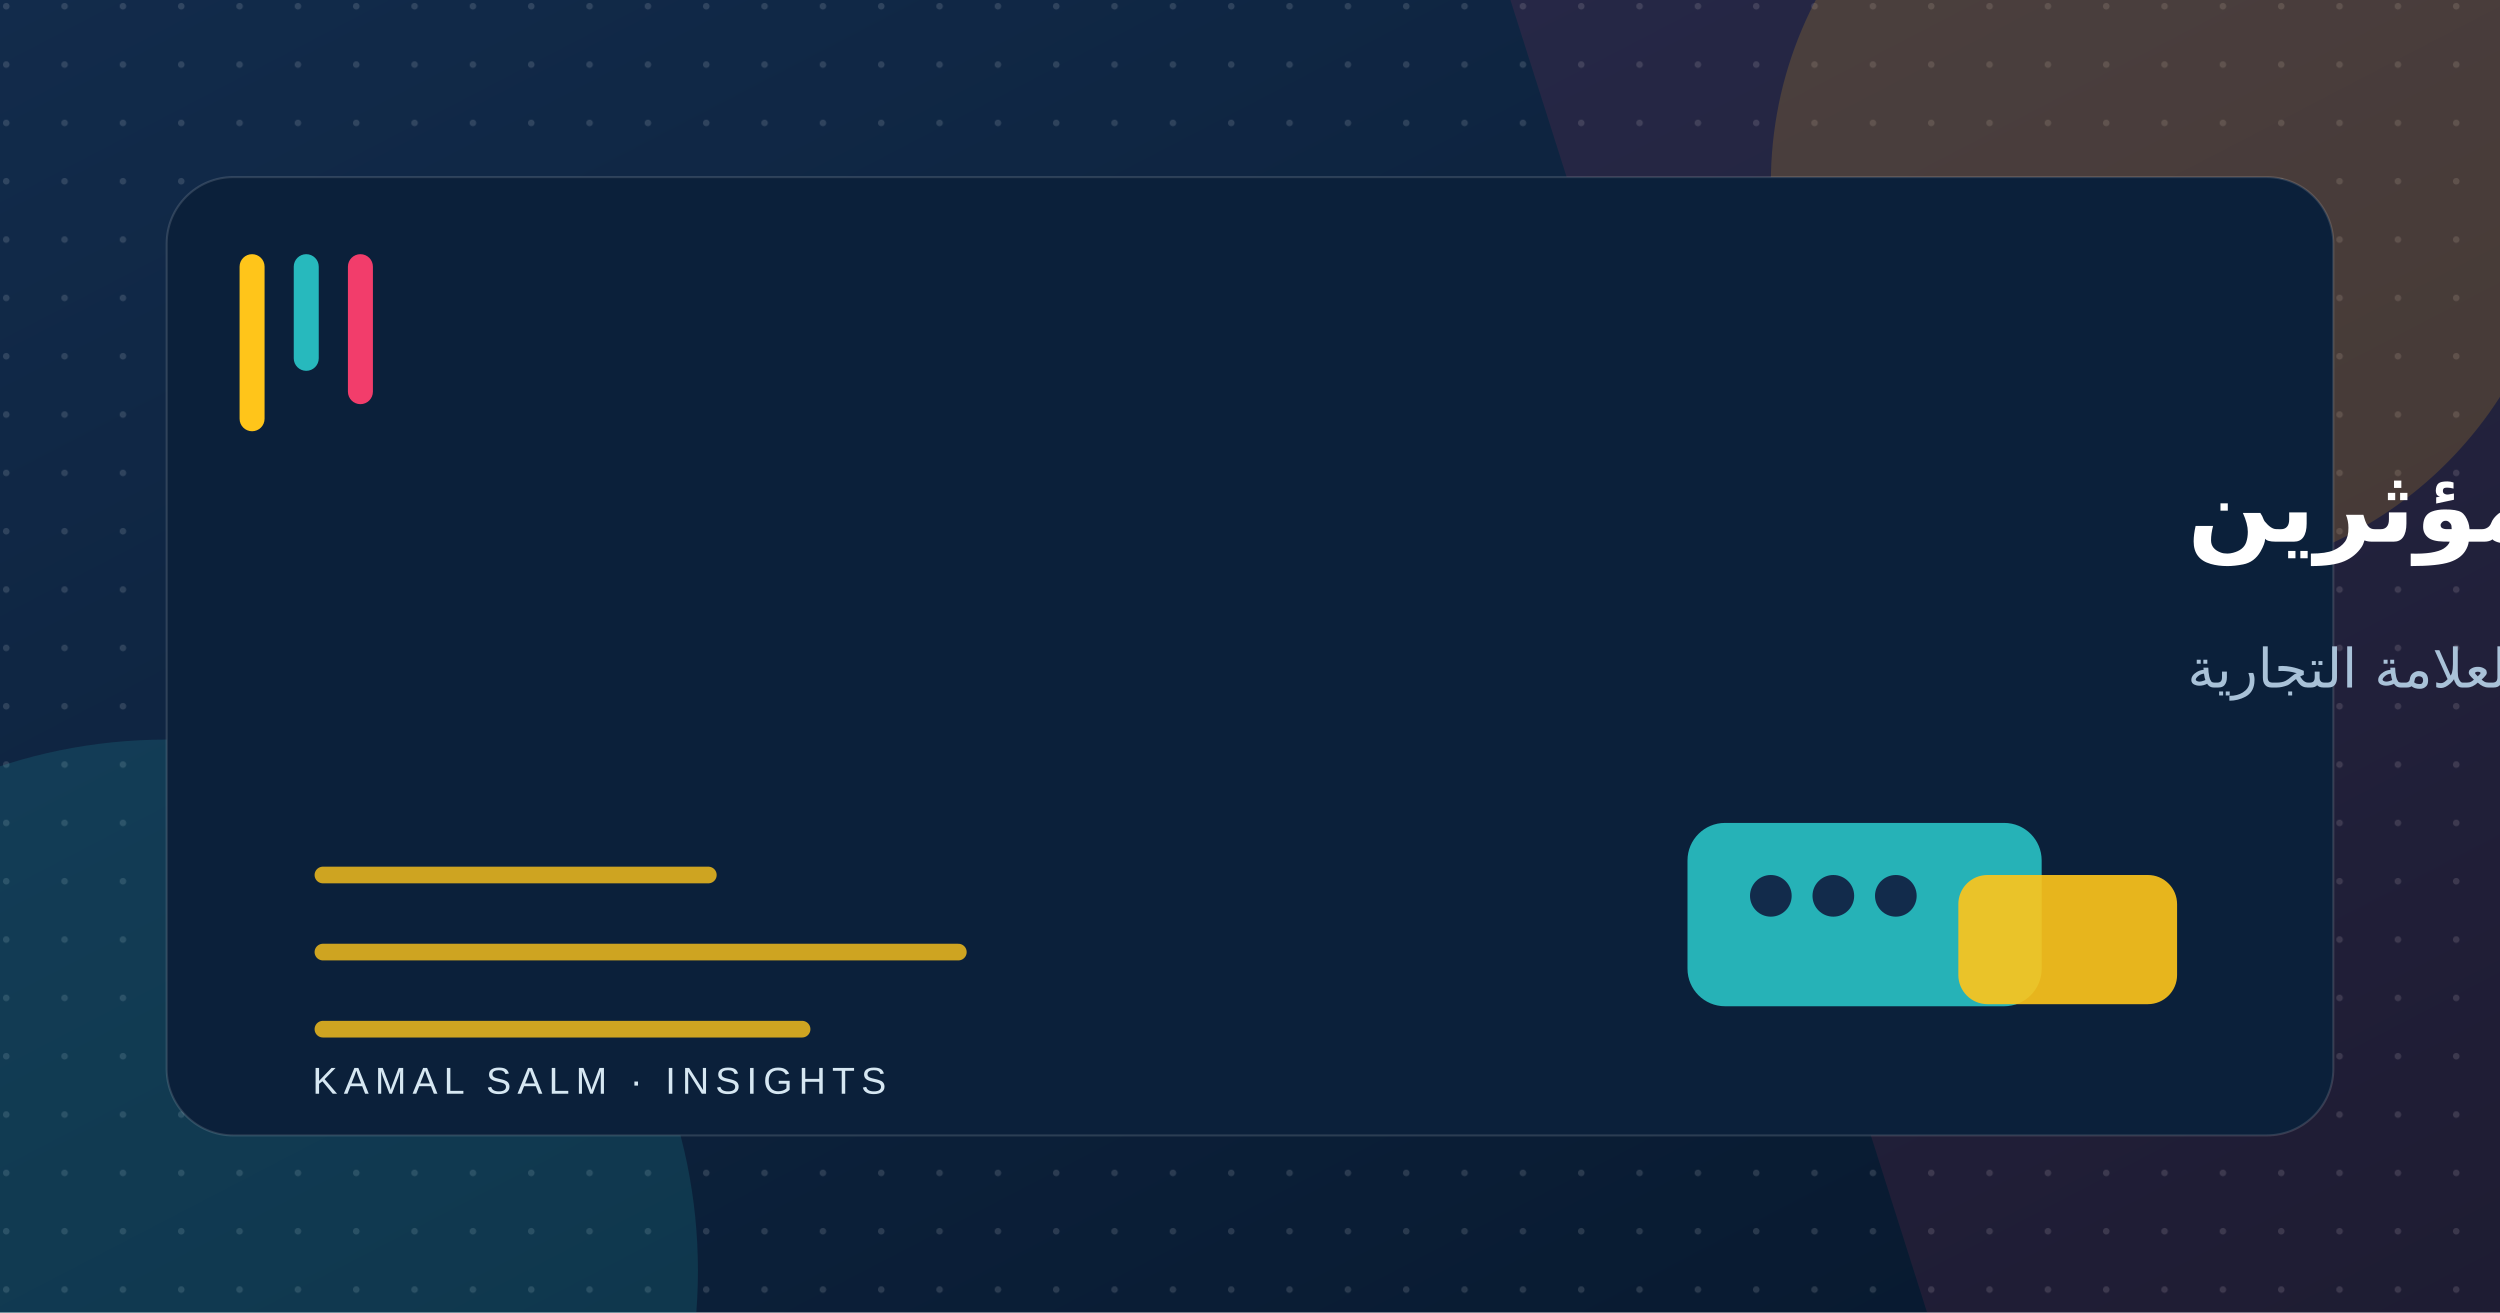
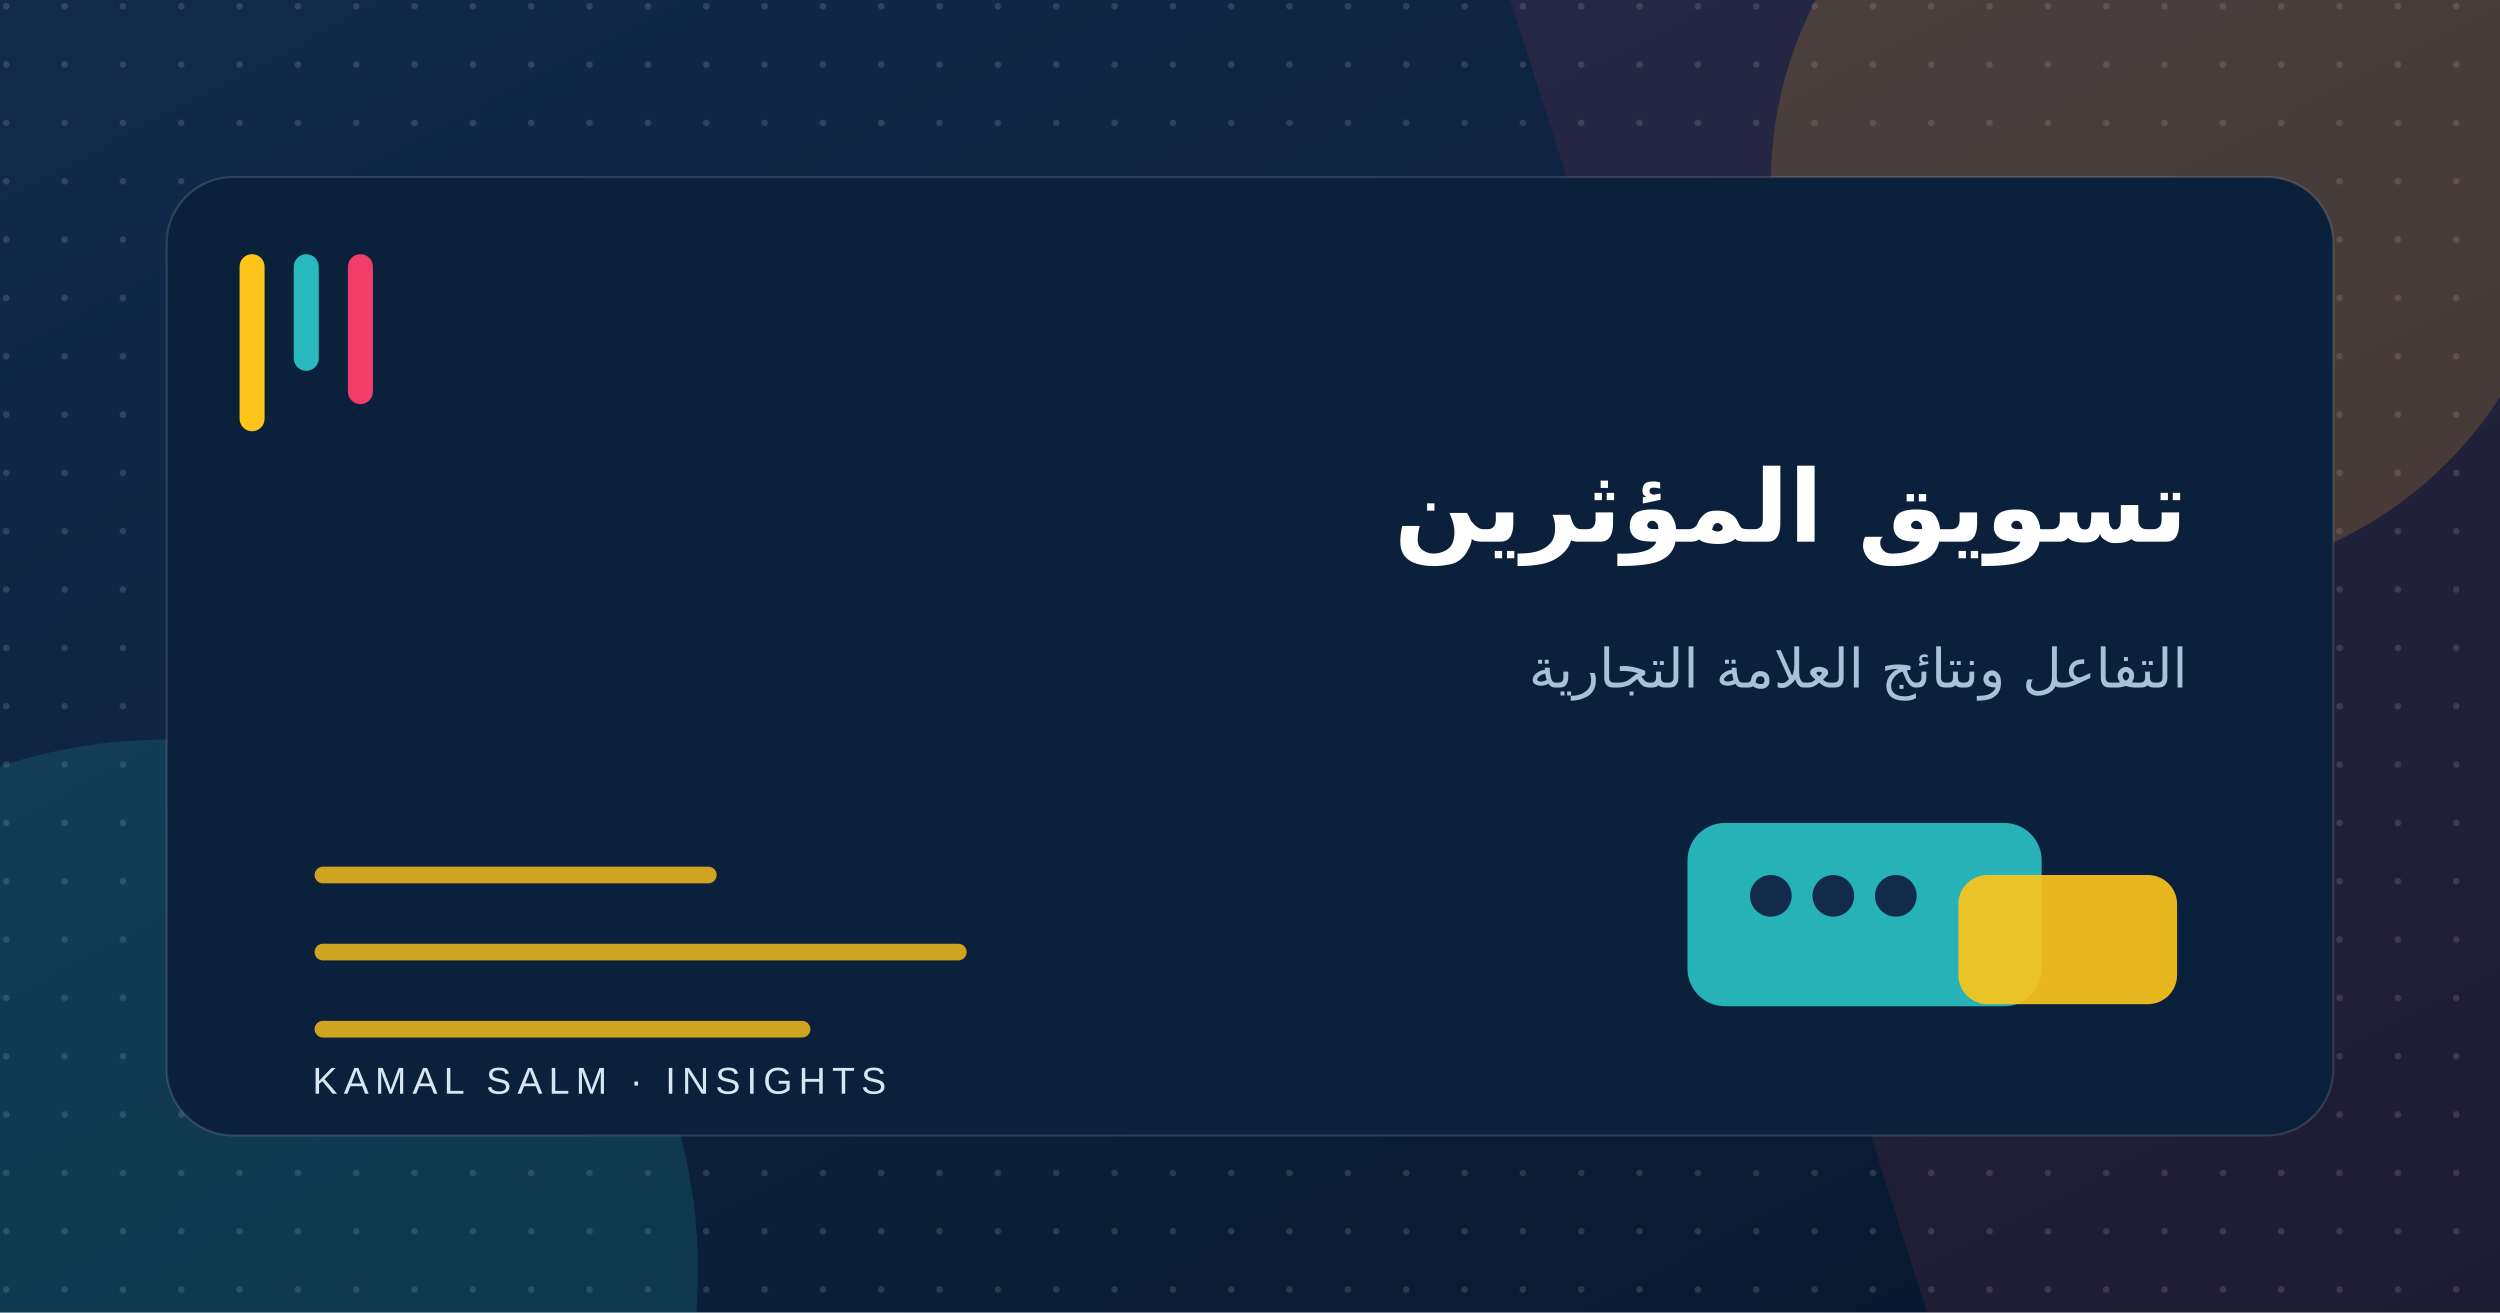
<svg xmlns="http://www.w3.org/2000/svg" width="1200" height="630" viewBox="0 0 1200 630" role="img" aria-label="تسويق المؤثرين">
  <defs>
    <linearGradient id="bg" x1="0" y1="0" x2="1" y2="1">
      <stop offset="0" stop-color="#122b4b" />
      <stop offset="1" stop-color="#07182d" />
    </linearGradient>
    <pattern id="dots" width="28" height="28" patternUnits="userSpaceOnUse">
      <circle cx="3" cy="3" r="1.6" fill="#fff" opacity=".13" />
    </pattern>
  </defs>
  <rect width="1200" height="630" fill="url(#bg)" />
  <rect width="1200" height="630" fill="url(#dots)" />
  <circle cx="1040" cy="88" r="190" fill="#ffc51a" opacity=".17" />
  <circle cx="80" cy="610" r="255" fill="#27b9bd" opacity=".16" />
  <path d="M725 0 L1200 0 L1200 630 L925 630 Z" fill="#f23d6b" opacity=".10" />
  <rect x="80" y="85" width="1040" height="460" rx="32" fill="#0b203a" stroke="#ffffff" stroke-opacity=".14" />
  <rect x="115" y="122" width="12" height="85" rx="6" fill="#ffc51a" />
  <rect x="141" y="122" width="12" height="56" rx="6" fill="#27b9bd" />
  <rect x="167" y="122" width="12" height="72" rx="6" fill="#f23d6b" />
-   <text x="1050" y="260" text-anchor="end" direction="rtl" unicode-bidi="plaintext" font-family="Cairo,Arial,sans-serif" font-size="48" font-weight="700" fill="#ffffff">تسويق المؤثرين</text>
-   <text x="1050" y="330" text-anchor="end" direction="rtl" unicode-bidi="plaintext" font-family="Cairo,Arial,sans-serif" font-size="26" fill="#a9c2d8">التفاعل ونتائج العلامة التجارية</text>
+   <text x="1050" y="260" text-anchor="start" direction="rtl" unicode-bidi="plaintext" font-family="Cairo,Arial,sans-serif" font-size="48" font-weight="700" fill="#ffffff">تسويق المؤثرين</text>
+   <text x="1050" y="330" text-anchor="start" direction="rtl" unicode-bidi="plaintext" font-family="Cairo,Arial,sans-serif" font-size="26" fill="#a9c2d8">التفاعل ونتائج العلامة التجارية</text>
  <path d="M155 420 H340 M155 457 H460 M155 494 H385" stroke="#ffc51a" stroke-width="8" stroke-linecap="round" opacity=".8" />
  <rect x="810" y="395" width="170" height="88" rx="18" fill="#27b9bd" opacity=".95" />
  <rect x="940" y="420" width="105" height="62" rx="14" fill="#ffc51a" opacity=".9" />
  <circle cx="850" cy="430" r="10" fill="#122b4b" />
  <circle cx="880" cy="430" r="10" fill="#122b4b" />
  <circle cx="910" cy="430" r="10" fill="#122b4b" />
  <text x="150" y="525" font-family="Arial,sans-serif" font-size="18" letter-spacing="3" fill="#d6e7f2">KAMAL SALM · INSIGHTS</text>
</svg>
